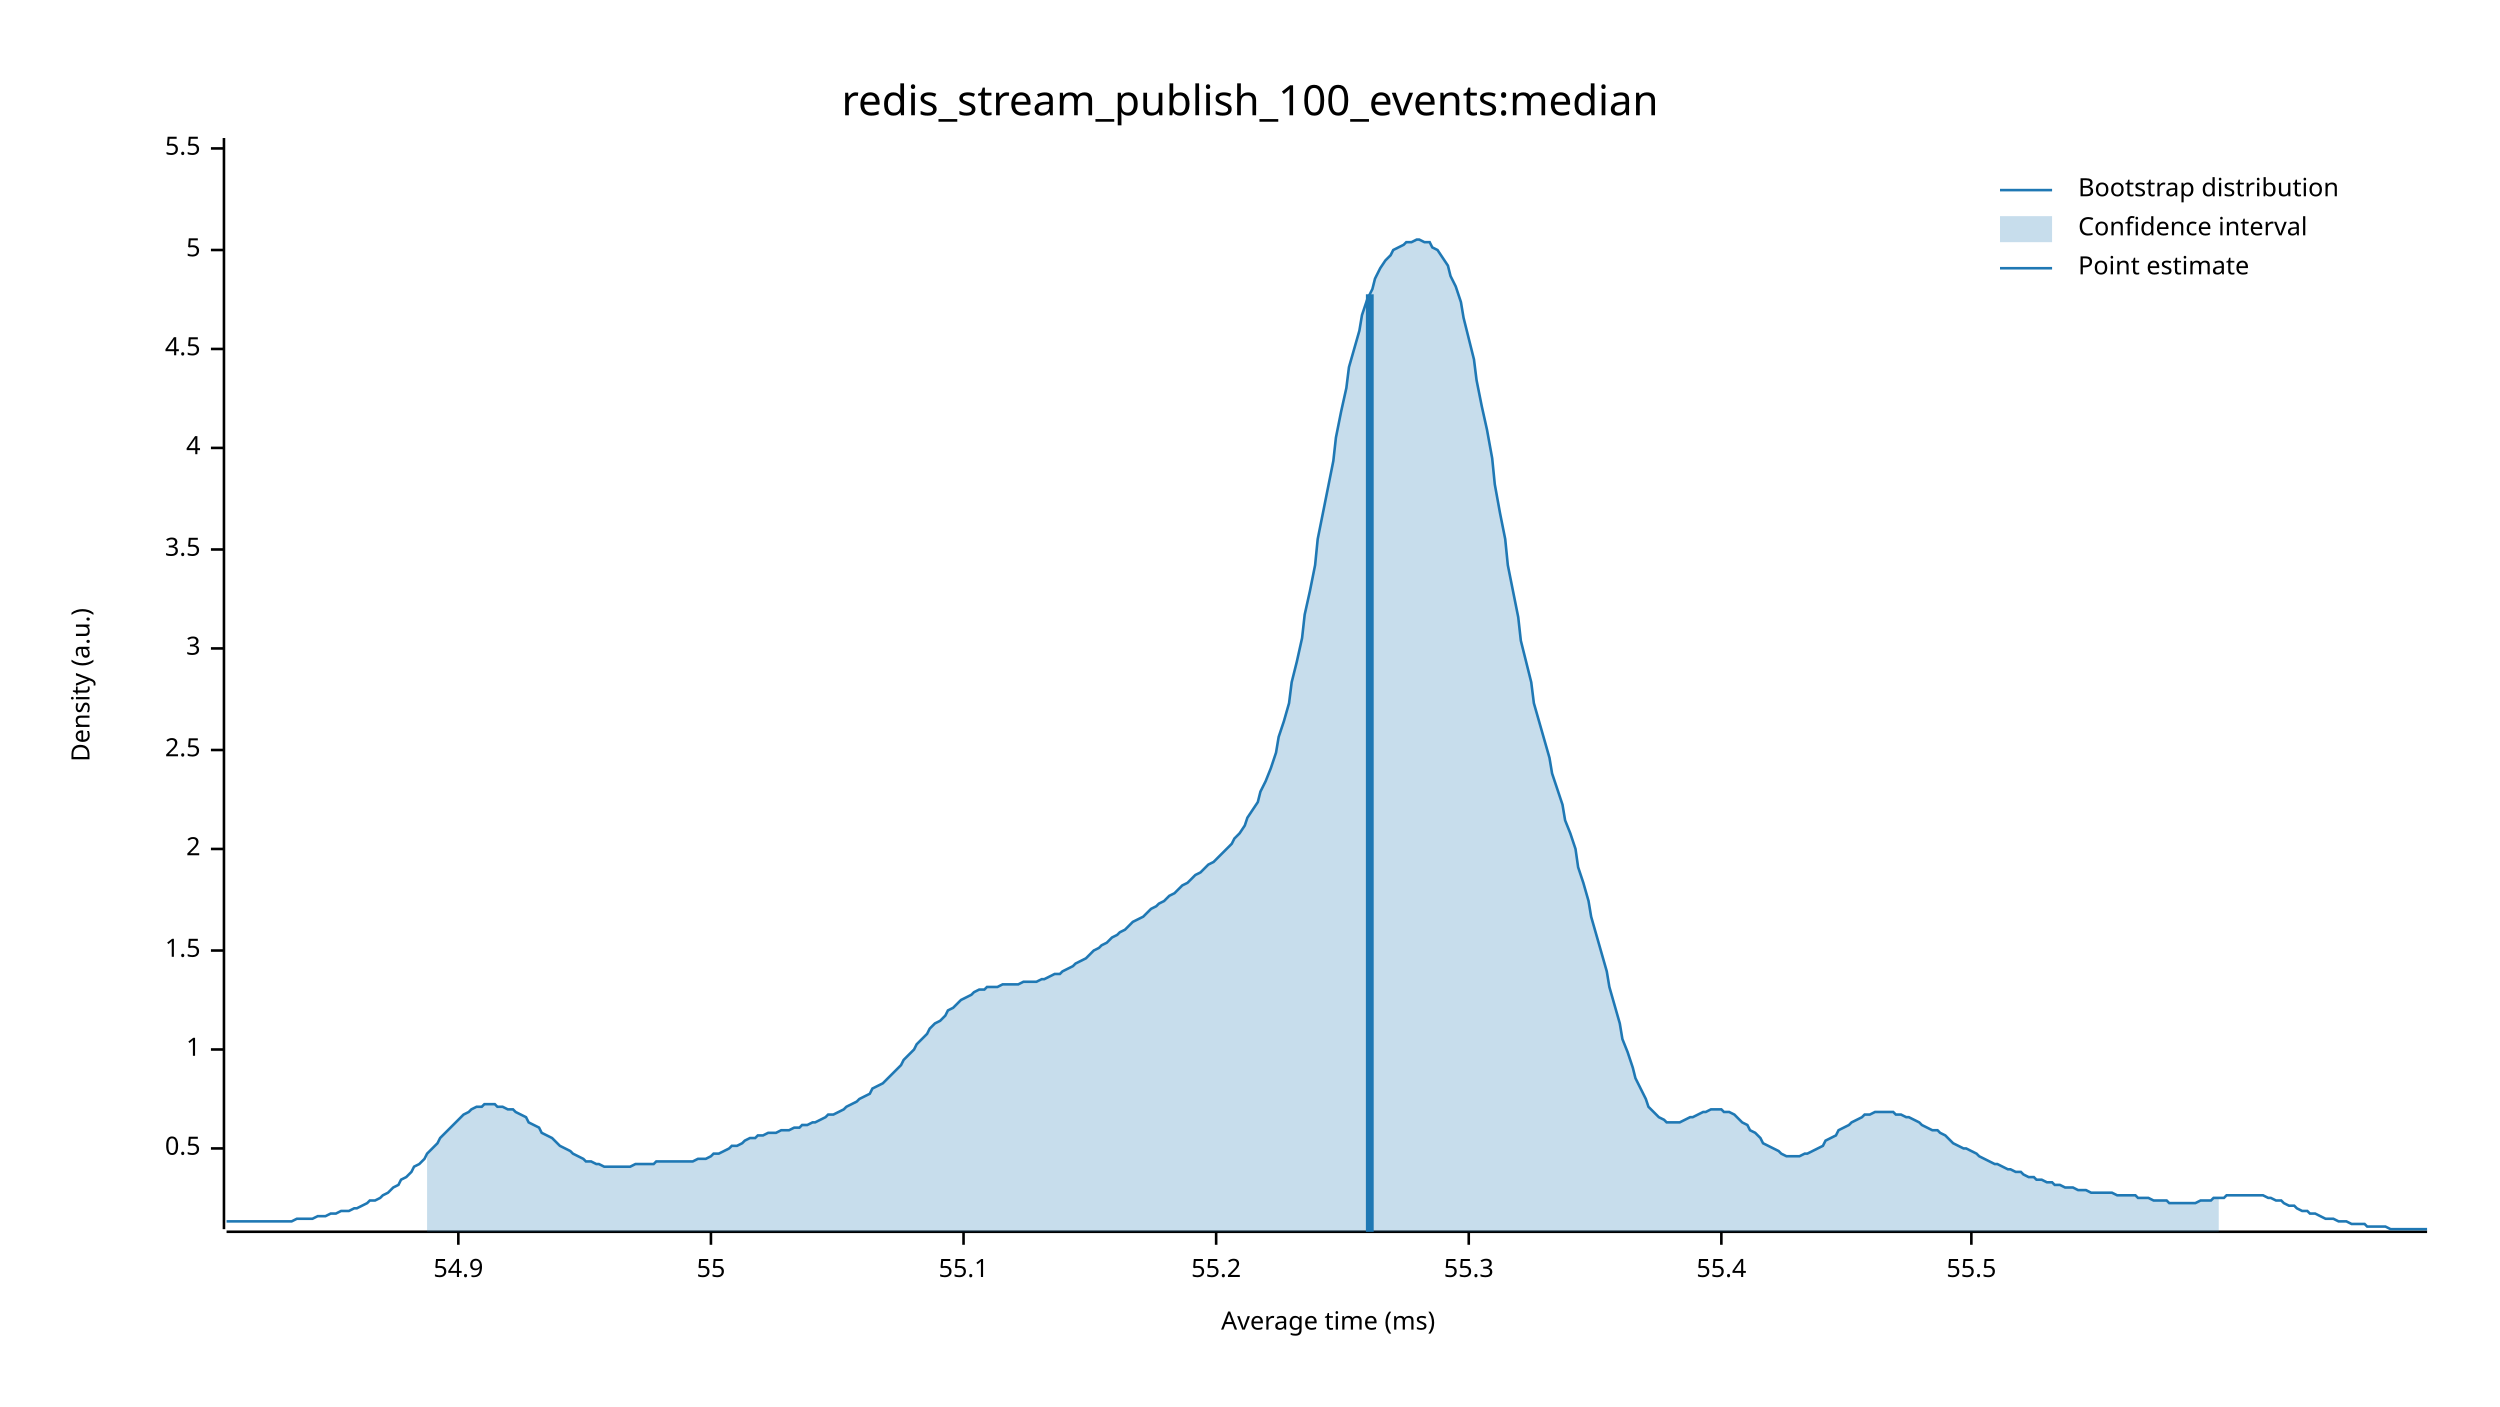
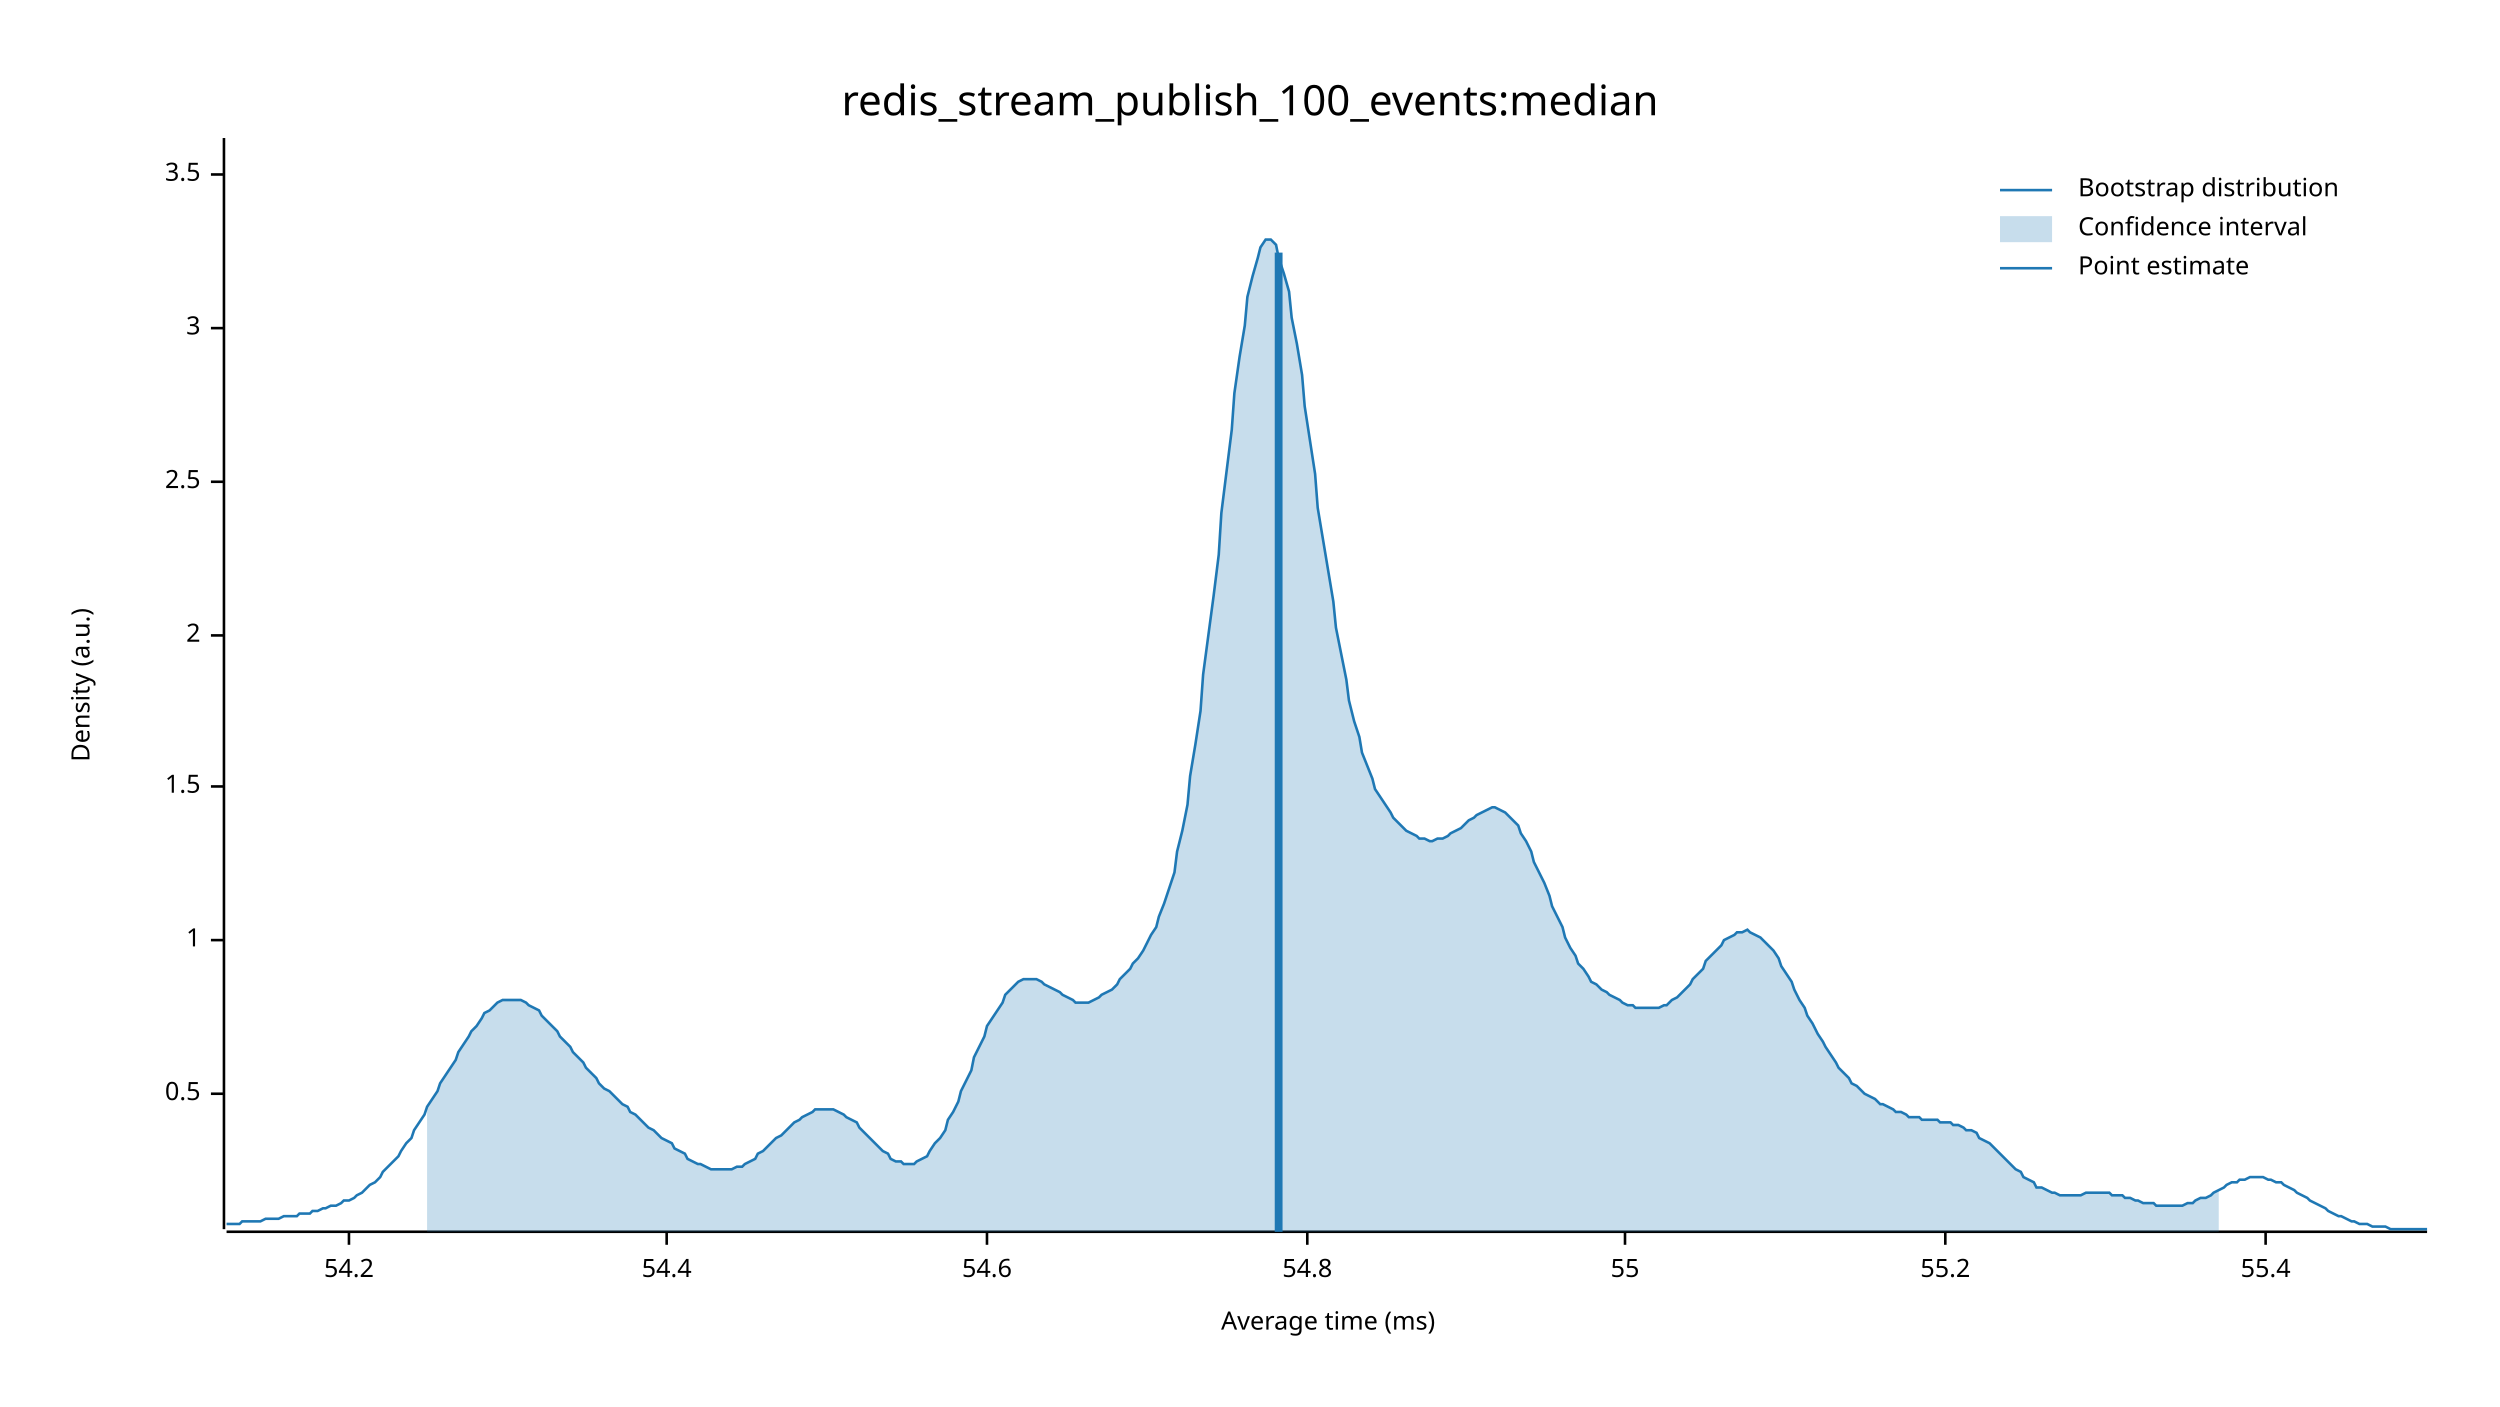
<svg xmlns="http://www.w3.org/2000/svg" width="960" height="540" viewBox="0 0 960 540">
  <text x="480" y="32" dy="0.76em" text-anchor="middle" font-family="sans-serif" font-size="16.129" opacity="1" fill="#000000">
redis_stream_publish_100_events:median
</text>
  <text x="27" y="263" dy="0.76em" text-anchor="middle" font-family="sans-serif" font-size="9.677" opacity="1" fill="#000000" transform="rotate(270, 27, 263)">
Density (a.u.)
</text>
  <text x="510" y="513" dy="-0.5ex" text-anchor="middle" font-family="sans-serif" font-size="9.677" opacity="1" fill="#000000">
Average time (ms)
</text>
  <polyline fill="none" opacity="1" stroke="#000000" stroke-width="1" points="86,53 86,472 " />
-   <text x="77" y="441" dy="0.5ex" text-anchor="end" font-family="sans-serif" font-size="9.677" opacity="1" fill="#000000">
+   <text x="77" y="420" dy="0.5ex" text-anchor="end" font-family="sans-serif" font-size="9.677" opacity="1" fill="#000000">
0.5
</text>
-   <polyline fill="none" opacity="1" stroke="#000000" stroke-width="1" points="81,441 86,441 " />
-   <text x="77" y="403" dy="0.5ex" text-anchor="end" font-family="sans-serif" font-size="9.677" opacity="1" fill="#000000">
+   <polyline fill="none" opacity="1" stroke="#000000" stroke-width="1" points="81,420 86,420 " />
+   <text x="77" y="361" dy="0.5ex" text-anchor="end" font-family="sans-serif" font-size="9.677" opacity="1" fill="#000000">
1
</text>
-   <polyline fill="none" opacity="1" stroke="#000000" stroke-width="1" points="81,403 86,403 " />
-   <text x="77" y="365" dy="0.5ex" text-anchor="end" font-family="sans-serif" font-size="9.677" opacity="1" fill="#000000">
+   <polyline fill="none" opacity="1" stroke="#000000" stroke-width="1" points="81,361 86,361 " />
+   <text x="77" y="302" dy="0.5ex" text-anchor="end" font-family="sans-serif" font-size="9.677" opacity="1" fill="#000000">
1.5
</text>
-   <polyline fill="none" opacity="1" stroke="#000000" stroke-width="1" points="81,365 86,365 " />
-   <text x="77" y="326" dy="0.5ex" text-anchor="end" font-family="sans-serif" font-size="9.677" opacity="1" fill="#000000">
+   <polyline fill="none" opacity="1" stroke="#000000" stroke-width="1" points="81,302 86,302 " />
+   <text x="77" y="244" dy="0.5ex" text-anchor="end" font-family="sans-serif" font-size="9.677" opacity="1" fill="#000000">
2
</text>
-   <polyline fill="none" opacity="1" stroke="#000000" stroke-width="1" points="81,326 86,326 " />
-   <text x="77" y="288" dy="0.5ex" text-anchor="end" font-family="sans-serif" font-size="9.677" opacity="1" fill="#000000">
+   <polyline fill="none" opacity="1" stroke="#000000" stroke-width="1" points="81,244 86,244 " />
+   <text x="77" y="185" dy="0.5ex" text-anchor="end" font-family="sans-serif" font-size="9.677" opacity="1" fill="#000000">
2.5
</text>
-   <polyline fill="none" opacity="1" stroke="#000000" stroke-width="1" points="81,288 86,288 " />
-   <text x="77" y="249" dy="0.5ex" text-anchor="end" font-family="sans-serif" font-size="9.677" opacity="1" fill="#000000">
+   <polyline fill="none" opacity="1" stroke="#000000" stroke-width="1" points="81,185 86,185 " />
+   <text x="77" y="126" dy="0.5ex" text-anchor="end" font-family="sans-serif" font-size="9.677" opacity="1" fill="#000000">
3
</text>
-   <polyline fill="none" opacity="1" stroke="#000000" stroke-width="1" points="81,249 86,249 " />
-   <text x="77" y="211" dy="0.5ex" text-anchor="end" font-family="sans-serif" font-size="9.677" opacity="1" fill="#000000">
+   <polyline fill="none" opacity="1" stroke="#000000" stroke-width="1" points="81,126 86,126 " />
+   <text x="77" y="67" dy="0.5ex" text-anchor="end" font-family="sans-serif" font-size="9.677" opacity="1" fill="#000000">
3.5
</text>
-   <polyline fill="none" opacity="1" stroke="#000000" stroke-width="1" points="81,211 86,211 " />
-   <text x="77" y="172" dy="0.5ex" text-anchor="end" font-family="sans-serif" font-size="9.677" opacity="1" fill="#000000">
- 4
+   <polyline fill="none" opacity="1" stroke="#000000" stroke-width="1" points="81,67 86,67 " />
+   <polyline fill="none" opacity="1" stroke="#000000" stroke-width="1" points="87,473 932,473 " />
+   <text x="134" y="483" dy="0.76em" text-anchor="middle" font-family="sans-serif" font-size="9.677" opacity="1" fill="#000000">
+ 54.2
</text>
-   <polyline fill="none" opacity="1" stroke="#000000" stroke-width="1" points="81,172 86,172 " />
-   <text x="77" y="134" dy="0.5ex" text-anchor="end" font-family="sans-serif" font-size="9.677" opacity="1" fill="#000000">
- 4.5
+   <polyline fill="none" opacity="1" stroke="#000000" stroke-width="1" points="134,473 134,478 " />
+   <text x="256" y="483" dy="0.76em" text-anchor="middle" font-family="sans-serif" font-size="9.677" opacity="1" fill="#000000">
+ 54.4
</text>
-   <polyline fill="none" opacity="1" stroke="#000000" stroke-width="1" points="81,134 86,134 " />
-   <text x="77" y="96" dy="0.5ex" text-anchor="end" font-family="sans-serif" font-size="9.677" opacity="1" fill="#000000">
- 5
+   <polyline fill="none" opacity="1" stroke="#000000" stroke-width="1" points="256,473 256,478 " />
+   <text x="379" y="483" dy="0.76em" text-anchor="middle" font-family="sans-serif" font-size="9.677" opacity="1" fill="#000000">
+ 54.6
</text>
-   <polyline fill="none" opacity="1" stroke="#000000" stroke-width="1" points="81,96 86,96 " />
-   <text x="77" y="57" dy="0.5ex" text-anchor="end" font-family="sans-serif" font-size="9.677" opacity="1" fill="#000000">
- 5.5
+   <polyline fill="none" opacity="1" stroke="#000000" stroke-width="1" points="379,473 379,478 " />
+   <text x="502" y="483" dy="0.76em" text-anchor="middle" font-family="sans-serif" font-size="9.677" opacity="1" fill="#000000">
+ 54.8
</text>
-   <polyline fill="none" opacity="1" stroke="#000000" stroke-width="1" points="81,57 86,57 " />
-   <polyline fill="none" opacity="1" stroke="#000000" stroke-width="1" points="87,473 932,473 " />
-   <text x="176" y="483" dy="0.76em" text-anchor="middle" font-family="sans-serif" font-size="9.677" opacity="1" fill="#000000">
- 54.9
- </text>
-   <polyline fill="none" opacity="1" stroke="#000000" stroke-width="1" points="176,473 176,478 " />
-   <text x="273" y="483" dy="0.76em" text-anchor="middle" font-family="sans-serif" font-size="9.677" opacity="1" fill="#000000">
+   <polyline fill="none" opacity="1" stroke="#000000" stroke-width="1" points="502,473 502,478 " />
+   <text x="624" y="483" dy="0.76em" text-anchor="middle" font-family="sans-serif" font-size="9.677" opacity="1" fill="#000000">
55
</text>
-   <polyline fill="none" opacity="1" stroke="#000000" stroke-width="1" points="273,473 273,478 " />
-   <text x="370" y="483" dy="0.76em" text-anchor="middle" font-family="sans-serif" font-size="9.677" opacity="1" fill="#000000">
- 55.1
- </text>
-   <polyline fill="none" opacity="1" stroke="#000000" stroke-width="1" points="370,473 370,478 " />
-   <text x="467" y="483" dy="0.76em" text-anchor="middle" font-family="sans-serif" font-size="9.677" opacity="1" fill="#000000">
+   <polyline fill="none" opacity="1" stroke="#000000" stroke-width="1" points="624,473 624,478 " />
+   <text x="747" y="483" dy="0.76em" text-anchor="middle" font-family="sans-serif" font-size="9.677" opacity="1" fill="#000000">
55.2
</text>
-   <polyline fill="none" opacity="1" stroke="#000000" stroke-width="1" points="467,473 467,478 " />
-   <text x="564" y="483" dy="0.76em" text-anchor="middle" font-family="sans-serif" font-size="9.677" opacity="1" fill="#000000">
- 55.3
- </text>
-   <polyline fill="none" opacity="1" stroke="#000000" stroke-width="1" points="564,473 564,478 " />
-   <text x="661" y="483" dy="0.76em" text-anchor="middle" font-family="sans-serif" font-size="9.677" opacity="1" fill="#000000">
+   <polyline fill="none" opacity="1" stroke="#000000" stroke-width="1" points="747,473 747,478 " />
+   <text x="870" y="483" dy="0.76em" text-anchor="middle" font-family="sans-serif" font-size="9.677" opacity="1" fill="#000000">
55.4
</text>
-   <polyline fill="none" opacity="1" stroke="#000000" stroke-width="1" points="661,473 661,478 " />
-   <text x="757" y="483" dy="0.76em" text-anchor="middle" font-family="sans-serif" font-size="9.677" opacity="1" fill="#000000">
- 55.5
- </text>
-   <polyline fill="none" opacity="1" stroke="#000000" stroke-width="1" points="757,473 757,478 " />
-   <polyline fill="none" opacity="1" stroke="#1F78B4" stroke-width="1" points="87,469 88,469 90,469 92,469 93,469 95,469 97,469 98,469 100,469 102,469 103,469 105,469 107,469 109,469 110,469 112,469 114,468 115,468 117,468 119,468 120,468 122,467 124,467 125,467 127,466 129,466 131,465 132,465 134,465 136,464 137,464 139,463 141,462 142,461 144,461 146,460 147,459 149,458 151,456 153,455 154,453 156,452 158,450 159,448 161,447 163,445 164,443 166,441 168,439 169,437 171,435 173,433 175,431 176,430 178,428 180,427 181,426 183,425 185,425 186,424 188,424 190,424 191,425 193,425 195,426 197,426 198,427 200,428 202,429 203,431 205,432 207,433 208,435 210,436 212,437 214,439 215,440 217,441 219,442 220,443 222,444 224,445 225,446 227,446 229,447 230,447 232,448 234,448 236,448 237,448 239,448 241,448 242,448 244,447 246,447 247,447 249,447 251,447 252,446 254,446 256,446 258,446 259,446 261,446 263,446 264,446 266,446 268,445 269,445 271,445 273,444 274,443 276,443 278,442 280,441 281,440 283,440 285,439 286,438 288,437 290,437 291,436 293,436 295,435 296,435 298,435 300,434 302,434 303,434 305,433 307,433 308,432 310,432 312,431 313,431 315,430 317,429 318,428 320,428 322,427 324,426 325,425 327,424 329,423 330,422 332,421 334,420 335,418 337,417 339,416 341,414 342,413 344,411 346,409 347,407 349,405 351,403 352,401 354,399 356,397 357,395 359,393 361,392 363,390 364,388 366,387 368,385 369,384 371,383 373,382 374,381 376,380 378,380 379,379 381,379 383,379 385,378 386,378 388,378 390,378 391,378 393,377 395,377 396,377 398,377 400,376 401,376 403,375 405,374 407,374 408,373 410,372 412,371 413,370 415,369 417,368 418,367 420,365 422,364 423,363 425,362 427,360 429,359 430,358 432,357 434,355 435,354 437,353 439,352 440,351 442,349 444,348 445,347 447,346 449,344 451,343 452,342 454,340 456,339 457,338 459,336 461,335 462,334 464,332 466,331 468,329 469,328 471,326 473,324 474,322 476,320 478,317 479,314 481,311 483,308 484,304 486,300 488,295 490,289 491,283 493,277 495,270 496,262 498,254 500,245 501,236 503,227 505,217 506,207 508,197 510,187 512,177 513,168 515,158 517,149 518,141 520,134 522,127 523,121 525,115 527,111 528,107 530,103 532,100 534,98 535,96 537,95 539,94 540,93 542,93 544,92 545,92 547,93 549,93 550,95 552,96 554,99 556,102 557,106 559,110 561,116 562,122 564,130 566,138 567,146 569,156 571,165 573,176 574,186 576,197 578,207 579,217 581,227 583,237 584,246 586,254 588,262 589,270 591,277 593,284 595,291 596,297 598,303 600,309 601,315 603,320 605,326 606,333 608,339 610,346 611,352 613,359 615,366 617,373 618,379 620,386 622,393 623,399 625,404 627,410 628,414 630,418 632,422 633,425 635,427 637,429 639,430 640,431 642,431 644,431 645,431 647,430 649,429 650,429 652,428 654,427 655,427 657,426 659,426 661,426 662,427 664,427 666,428 667,429 669,431 671,432 672,434 674,435 676,437 677,439 679,440 681,441 683,442 684,443 686,444 688,444 689,444 691,444 693,443 694,443 696,442 698,441 700,440 701,438 703,437 705,436 706,434 708,433 710,432 711,431 713,430 715,429 716,428 718,428 720,427 722,427 723,427 725,427 727,427 728,428 730,428 732,429 733,429 735,430 737,431 738,432 740,433 742,434 744,434 745,435 747,436 749,438 750,439 752,440 754,441 755,441 757,442 759,443 760,444 762,445 764,446 766,447 767,447 769,448 771,449 772,449 774,450 776,450 777,451 779,452 781,452 782,453 784,453 786,454 788,454 789,455 791,455 793,456 794,456 796,456 798,457 799,457 801,457 803,458 804,458 806,458 808,458 810,458 811,458 813,459 815,459 816,459 818,459 820,459 821,460 823,460 825,460 827,461 828,461 830,461 832,461 833,462 835,462 837,462 838,462 840,462 842,462 843,462 845,461 847,461 849,461 850,460 852,460 854,460 855,459 857,459 859,459 860,459 862,459 864,459 865,459 867,459 869,459 871,460 872,460 874,461 876,461 877,462 879,463 881,463 882,464 884,465 886,465 887,466 889,466 891,467 893,468 894,468 896,468 898,469 899,469 901,469 903,470 904,470 906,470 908,470 909,471 911,471 913,471 915,471 916,471 918,472 920,472 921,472 923,472 925,472 926,472 928,472 930,472 932,472 " />
-   <polygon opacity="0.25" fill="#1F78B4" points="164,443 166,441 168,439 169,437 171,435 173,433 175,431 176,430 178,428 180,427 181,426 183,425 185,425 186,424 188,424 190,424 191,425 193,425 195,426 197,426 198,427 200,428 202,429 203,431 205,432 207,433 208,435 210,436 212,437 214,439 215,440 217,441 219,442 220,443 222,444 224,445 225,446 227,446 229,447 230,447 232,448 234,448 236,448 237,448 239,448 241,448 242,448 244,447 246,447 247,447 249,447 251,447 252,446 254,446 256,446 258,446 259,446 261,446 263,446 264,446 266,446 268,445 269,445 271,445 273,444 274,443 276,443 278,442 280,441 281,440 283,440 285,439 286,438 288,437 290,437 291,436 293,436 295,435 296,435 298,435 300,434 302,434 303,434 305,433 307,433 308,432 310,432 312,431 313,431 315,430 317,429 318,428 320,428 322,427 324,426 325,425 327,424 329,423 330,422 332,421 334,420 335,418 337,417 339,416 341,414 342,413 344,411 346,409 347,407 349,405 351,403 352,401 354,399 356,397 357,395 359,393 361,392 363,390 364,388 366,387 368,385 369,384 371,383 373,382 374,381 376,380 378,380 379,379 381,379 383,379 385,378 386,378 388,378 390,378 391,378 393,377 395,377 396,377 398,377 400,376 401,376 403,375 405,374 407,374 408,373 410,372 412,371 413,370 415,369 417,368 418,367 420,365 422,364 423,363 425,362 427,360 429,359 430,358 432,357 434,355 435,354 437,353 439,352 440,351 442,349 444,348 445,347 447,346 449,344 451,343 452,342 454,340 456,339 457,338 459,336 461,335 462,334 464,332 466,331 468,329 469,328 471,326 473,324 474,322 476,320 478,317 479,314 481,311 483,308 484,304 486,300 488,295 490,289 491,283 493,277 495,270 496,262 498,254 500,245 501,236 503,227 505,217 506,207 508,197 510,187 512,177 513,168 515,158 517,149 518,141 520,134 522,127 523,121 525,115 527,111 528,107 530,103 532,100 534,98 535,96 537,95 539,94 540,93 542,93 544,92 545,92 547,93 549,93 550,95 552,96 554,99 556,102 557,106 559,110 561,116 562,122 564,130 566,138 567,146 569,156 571,165 573,176 574,186 576,197 578,207 579,217 581,227 583,237 584,246 586,254 588,262 589,270 591,277 593,284 595,291 596,297 598,303 600,309 601,315 603,320 605,326 606,333 608,339 610,346 611,352 613,359 615,366 617,373 618,379 620,386 622,393 623,399 625,404 627,410 628,414 630,418 632,422 633,425 635,427 637,429 639,430 640,431 642,431 644,431 645,431 647,430 649,429 650,429 652,428 654,427 655,427 657,426 659,426 661,426 662,427 664,427 666,428 667,429 669,431 671,432 672,434 674,435 676,437 677,439 679,440 681,441 683,442 684,443 686,444 688,444 689,444 691,444 693,443 694,443 696,442 698,441 700,440 701,438 703,437 705,436 706,434 708,433 710,432 711,431 713,430 715,429 716,428 718,428 720,427 722,427 723,427 725,427 727,427 728,428 730,428 732,429 733,429 735,430 737,431 738,432 740,433 742,434 744,434 745,435 747,436 749,438 750,439 752,440 754,441 755,441 757,442 759,443 760,444 762,445 764,446 766,447 767,447 769,448 771,449 772,449 774,450 776,450 777,451 779,452 781,452 782,453 784,453 786,454 788,454 789,455 791,455 793,456 794,456 796,456 798,457 799,457 801,457 803,458 804,458 806,458 808,458 810,458 811,458 813,459 815,459 816,459 818,459 820,459 821,460 823,460 825,460 827,461 828,461 830,461 832,461 833,462 835,462 837,462 838,462 840,462 842,462 843,462 845,461 847,461 849,461 850,460 852,460 852,473 164,473 " />
-   <polyline fill="none" opacity="1" stroke="#1F78B4" stroke-width="3" points="526,473 526,113 " />
+   <polyline fill="none" opacity="1" stroke="#000000" stroke-width="1" points="870,473 870,478 " />
+   <polyline fill="none" opacity="1" stroke="#1F78B4" stroke-width="1" points="87,470 88,470 90,470 92,470 93,469 95,469 97,469 98,469 100,469 102,468 103,468 105,468 107,468 109,467 110,467 112,467 114,467 115,466 117,466 119,466 120,465 122,465 124,464 125,464 127,463 129,463 131,462 132,461 134,461 136,460 137,459 139,458 141,456 142,455 144,454 146,452 147,450 149,448 151,446 153,444 154,442 156,439 158,437 159,434 161,431 163,428 164,425 166,422 168,419 169,416 171,413 173,410 175,407 176,404 178,401 180,398 181,396 183,394 185,391 186,389 188,388 190,386 191,385 193,384 195,384 197,384 198,384 200,384 202,385 203,386 205,387 207,388 208,390 210,392 212,394 214,396 215,398 217,400 219,402 220,404 222,406 224,408 225,410 227,412 229,414 230,416 232,418 234,419 236,421 237,422 239,424 241,425 242,427 244,428 246,430 247,431 249,433 251,434 252,435 254,437 256,438 258,439 259,441 261,442 263,443 264,445 266,446 268,447 269,447 271,448 273,449 274,449 276,449 278,449 280,449 281,449 283,448 285,448 286,447 288,446 290,445 291,443 293,442 295,440 296,439 298,437 300,436 302,434 303,433 305,431 307,430 308,429 310,428 312,427 313,426 315,426 317,426 318,426 320,426 322,427 324,428 325,429 327,430 329,431 330,433 332,435 334,437 335,438 337,440 339,442 341,443 342,445 344,446 346,446 347,447 349,447 351,447 352,446 354,445 356,444 357,442 359,439 361,437 363,434 364,430 366,427 368,423 369,419 371,415 373,411 374,406 376,402 378,398 379,394 381,391 383,388 385,385 386,382 388,380 390,378 391,377 393,376 395,376 396,376 398,376 400,377 401,378 403,379 405,380 407,381 408,382 410,383 412,384 413,385 415,385 417,385 418,385 420,384 422,383 423,382 425,381 427,380 429,378 430,376 432,374 434,372 435,370 437,368 439,365 440,363 442,359 444,356 445,352 447,347 449,341 451,335 452,327 454,319 456,309 457,298 459,286 461,273 462,259 464,244 466,229 468,213 469,197 471,181 473,165 474,151 476,137 478,125 479,114 481,106 483,99 484,95 486,92 488,92 490,94 491,99 493,105 495,112 496,122 498,132 500,144 501,156 503,169 505,182 506,195 508,207 510,219 512,231 513,241 515,251 517,261 518,269 520,277 522,283 523,289 525,294 527,299 528,303 530,306 532,309 534,312 535,314 537,316 539,318 540,319 542,320 544,321 545,322 547,322 549,323 550,323 552,322 554,322 556,321 557,320 559,319 561,318 562,317 564,315 566,314 567,313 569,312 571,311 573,310 574,310 576,311 578,312 579,313 581,315 583,317 584,320 586,323 588,327 589,331 591,335 593,339 595,344 596,348 598,352 600,356 601,360 603,364 605,367 606,370 608,372 610,375 611,377 613,378 615,380 617,381 618,382 620,383 622,384 623,385 625,386 627,386 628,387 630,387 632,387 633,387 635,387 637,387 639,386 640,386 642,384 644,383 645,382 647,380 649,378 650,376 652,374 654,372 655,369 657,367 659,365 661,363 662,361 664,360 666,359 667,358 669,358 671,357 672,358 674,359 676,360 677,361 679,363 681,365 683,368 684,371 686,374 688,377 689,380 691,384 693,387 694,390 696,393 698,397 700,400 701,402 703,405 705,408 706,410 708,412 710,414 711,416 713,417 715,419 716,420 718,421 720,422 722,424 723,424 725,425 727,426 728,427 730,427 732,428 733,429 735,429 737,429 738,430 740,430 742,430 744,430 745,431 747,431 749,431 750,432 752,432 754,433 755,434 757,434 759,435 760,437 762,438 764,439 766,441 767,442 769,444 771,446 772,447 774,449 776,450 777,452 779,453 781,454 782,456 784,456 786,457 788,458 789,458 791,459 793,459 794,459 796,459 798,459 799,459 801,458 803,458 804,458 806,458 808,458 810,458 811,459 813,459 815,459 816,460 818,460 820,461 821,461 823,462 825,462 827,462 828,463 830,463 832,463 833,463 835,463 837,463 838,463 840,462 842,462 843,461 845,460 847,460 849,459 850,458 852,457 854,456 855,455 857,454 859,454 860,453 862,453 864,452 865,452 867,452 869,452 871,453 872,453 874,454 876,454 877,455 879,456 881,457 882,458 884,459 886,460 887,461 889,462 891,463 893,464 894,465 896,466 898,467 899,467 901,468 903,469 904,469 906,470 908,470 909,470 911,471 913,471 915,471 916,471 918,472 920,472 921,472 923,472 925,472 926,472 928,472 930,472 932,472 " />
+   <polygon opacity="0.25" fill="#1F78B4" points="164,425 166,422 168,419 169,416 171,413 173,410 175,407 176,404 178,401 180,398 181,396 183,394 185,391 186,389 188,388 190,386 191,385 193,384 195,384 197,384 198,384 200,384 202,385 203,386 205,387 207,388 208,390 210,392 212,394 214,396 215,398 217,400 219,402 220,404 222,406 224,408 225,410 227,412 229,414 230,416 232,418 234,419 236,421 237,422 239,424 241,425 242,427 244,428 246,430 247,431 249,433 251,434 252,435 254,437 256,438 258,439 259,441 261,442 263,443 264,445 266,446 268,447 269,447 271,448 273,449 274,449 276,449 278,449 280,449 281,449 283,448 285,448 286,447 288,446 290,445 291,443 293,442 295,440 296,439 298,437 300,436 302,434 303,433 305,431 307,430 308,429 310,428 312,427 313,426 315,426 317,426 318,426 320,426 322,427 324,428 325,429 327,430 329,431 330,433 332,435 334,437 335,438 337,440 339,442 341,443 342,445 344,446 346,446 347,447 349,447 351,447 352,446 354,445 356,444 357,442 359,439 361,437 363,434 364,430 366,427 368,423 369,419 371,415 373,411 374,406 376,402 378,398 379,394 381,391 383,388 385,385 386,382 388,380 390,378 391,377 393,376 395,376 396,376 398,376 400,377 401,378 403,379 405,380 407,381 408,382 410,383 412,384 413,385 415,385 417,385 418,385 420,384 422,383 423,382 425,381 427,380 429,378 430,376 432,374 434,372 435,370 437,368 439,365 440,363 442,359 444,356 445,352 447,347 449,341 451,335 452,327 454,319 456,309 457,298 459,286 461,273 462,259 464,244 466,229 468,213 469,197 471,181 473,165 474,151 476,137 478,125 479,114 481,106 483,99 484,95 486,92 488,92 490,94 491,99 493,105 495,112 496,122 498,132 500,144 501,156 503,169 505,182 506,195 508,207 510,219 512,231 513,241 515,251 517,261 518,269 520,277 522,283 523,289 525,294 527,299 528,303 530,306 532,309 534,312 535,314 537,316 539,318 540,319 542,320 544,321 545,322 547,322 549,323 550,323 552,322 554,322 556,321 557,320 559,319 561,318 562,317 564,315 566,314 567,313 569,312 571,311 573,310 574,310 576,311 578,312 579,313 581,315 583,317 584,320 586,323 588,327 589,331 591,335 593,339 595,344 596,348 598,352 600,356 601,360 603,364 605,367 606,370 608,372 610,375 611,377 613,378 615,380 617,381 618,382 620,383 622,384 623,385 625,386 627,386 628,387 630,387 632,387 633,387 635,387 637,387 639,386 640,386 642,384 644,383 645,382 647,380 649,378 650,376 652,374 654,372 655,369 657,367 659,365 661,363 662,361 664,360 666,359 667,358 669,358 671,357 672,358 674,359 676,360 677,361 679,363 681,365 683,368 684,371 686,374 688,377 689,380 691,384 693,387 694,390 696,393 698,397 700,400 701,402 703,405 705,408 706,410 708,412 710,414 711,416 713,417 715,419 716,420 718,421 720,422 722,424 723,424 725,425 727,426 728,427 730,427 732,428 733,429 735,429 737,429 738,430 740,430 742,430 744,430 745,431 747,431 749,431 750,432 752,432 754,433 755,434 757,434 759,435 760,437 762,438 764,439 766,441 767,442 769,444 771,446 772,447 774,449 776,450 777,452 779,453 781,454 782,456 784,456 786,457 788,458 789,458 791,459 793,459 794,459 796,459 798,459 799,459 801,458 803,458 804,458 806,458 808,458 810,458 811,459 813,459 815,459 816,460 818,460 820,461 821,461 823,462 825,462 827,462 828,463 830,463 832,463 833,463 835,463 837,463 838,463 840,462 842,462 843,461 845,460 847,460 849,459 850,458 852,457 852,473 164,473 " />
+   <polyline fill="none" opacity="1" stroke="#1F78B4" stroke-width="3" points="491,473 491,97 " />
  <text x="798" y="68" dy="0.76em" text-anchor="start" font-family="sans-serif" font-size="9.677" opacity="1" fill="#000000">
Bootstrap distribution
</text>
  <text x="798" y="83" dy="0.76em" text-anchor="start" font-family="sans-serif" font-size="9.677" opacity="1" fill="#000000">
Confidence interval
</text>
  <text x="798" y="98" dy="0.76em" text-anchor="start" font-family="sans-serif" font-size="9.677" opacity="1" fill="#000000">
Point estimate
</text>
  <polyline fill="none" opacity="1" stroke="#1F78B4" stroke-width="1" points="768,73 788,73 " />
  <rect x="768" y="83" width="20" height="10" opacity="0.25" fill="#1F78B4" stroke="none" />
  <polyline fill="none" opacity="1" stroke="#1F78B4" stroke-width="1" points="768,103 788,103 " />
</svg>
